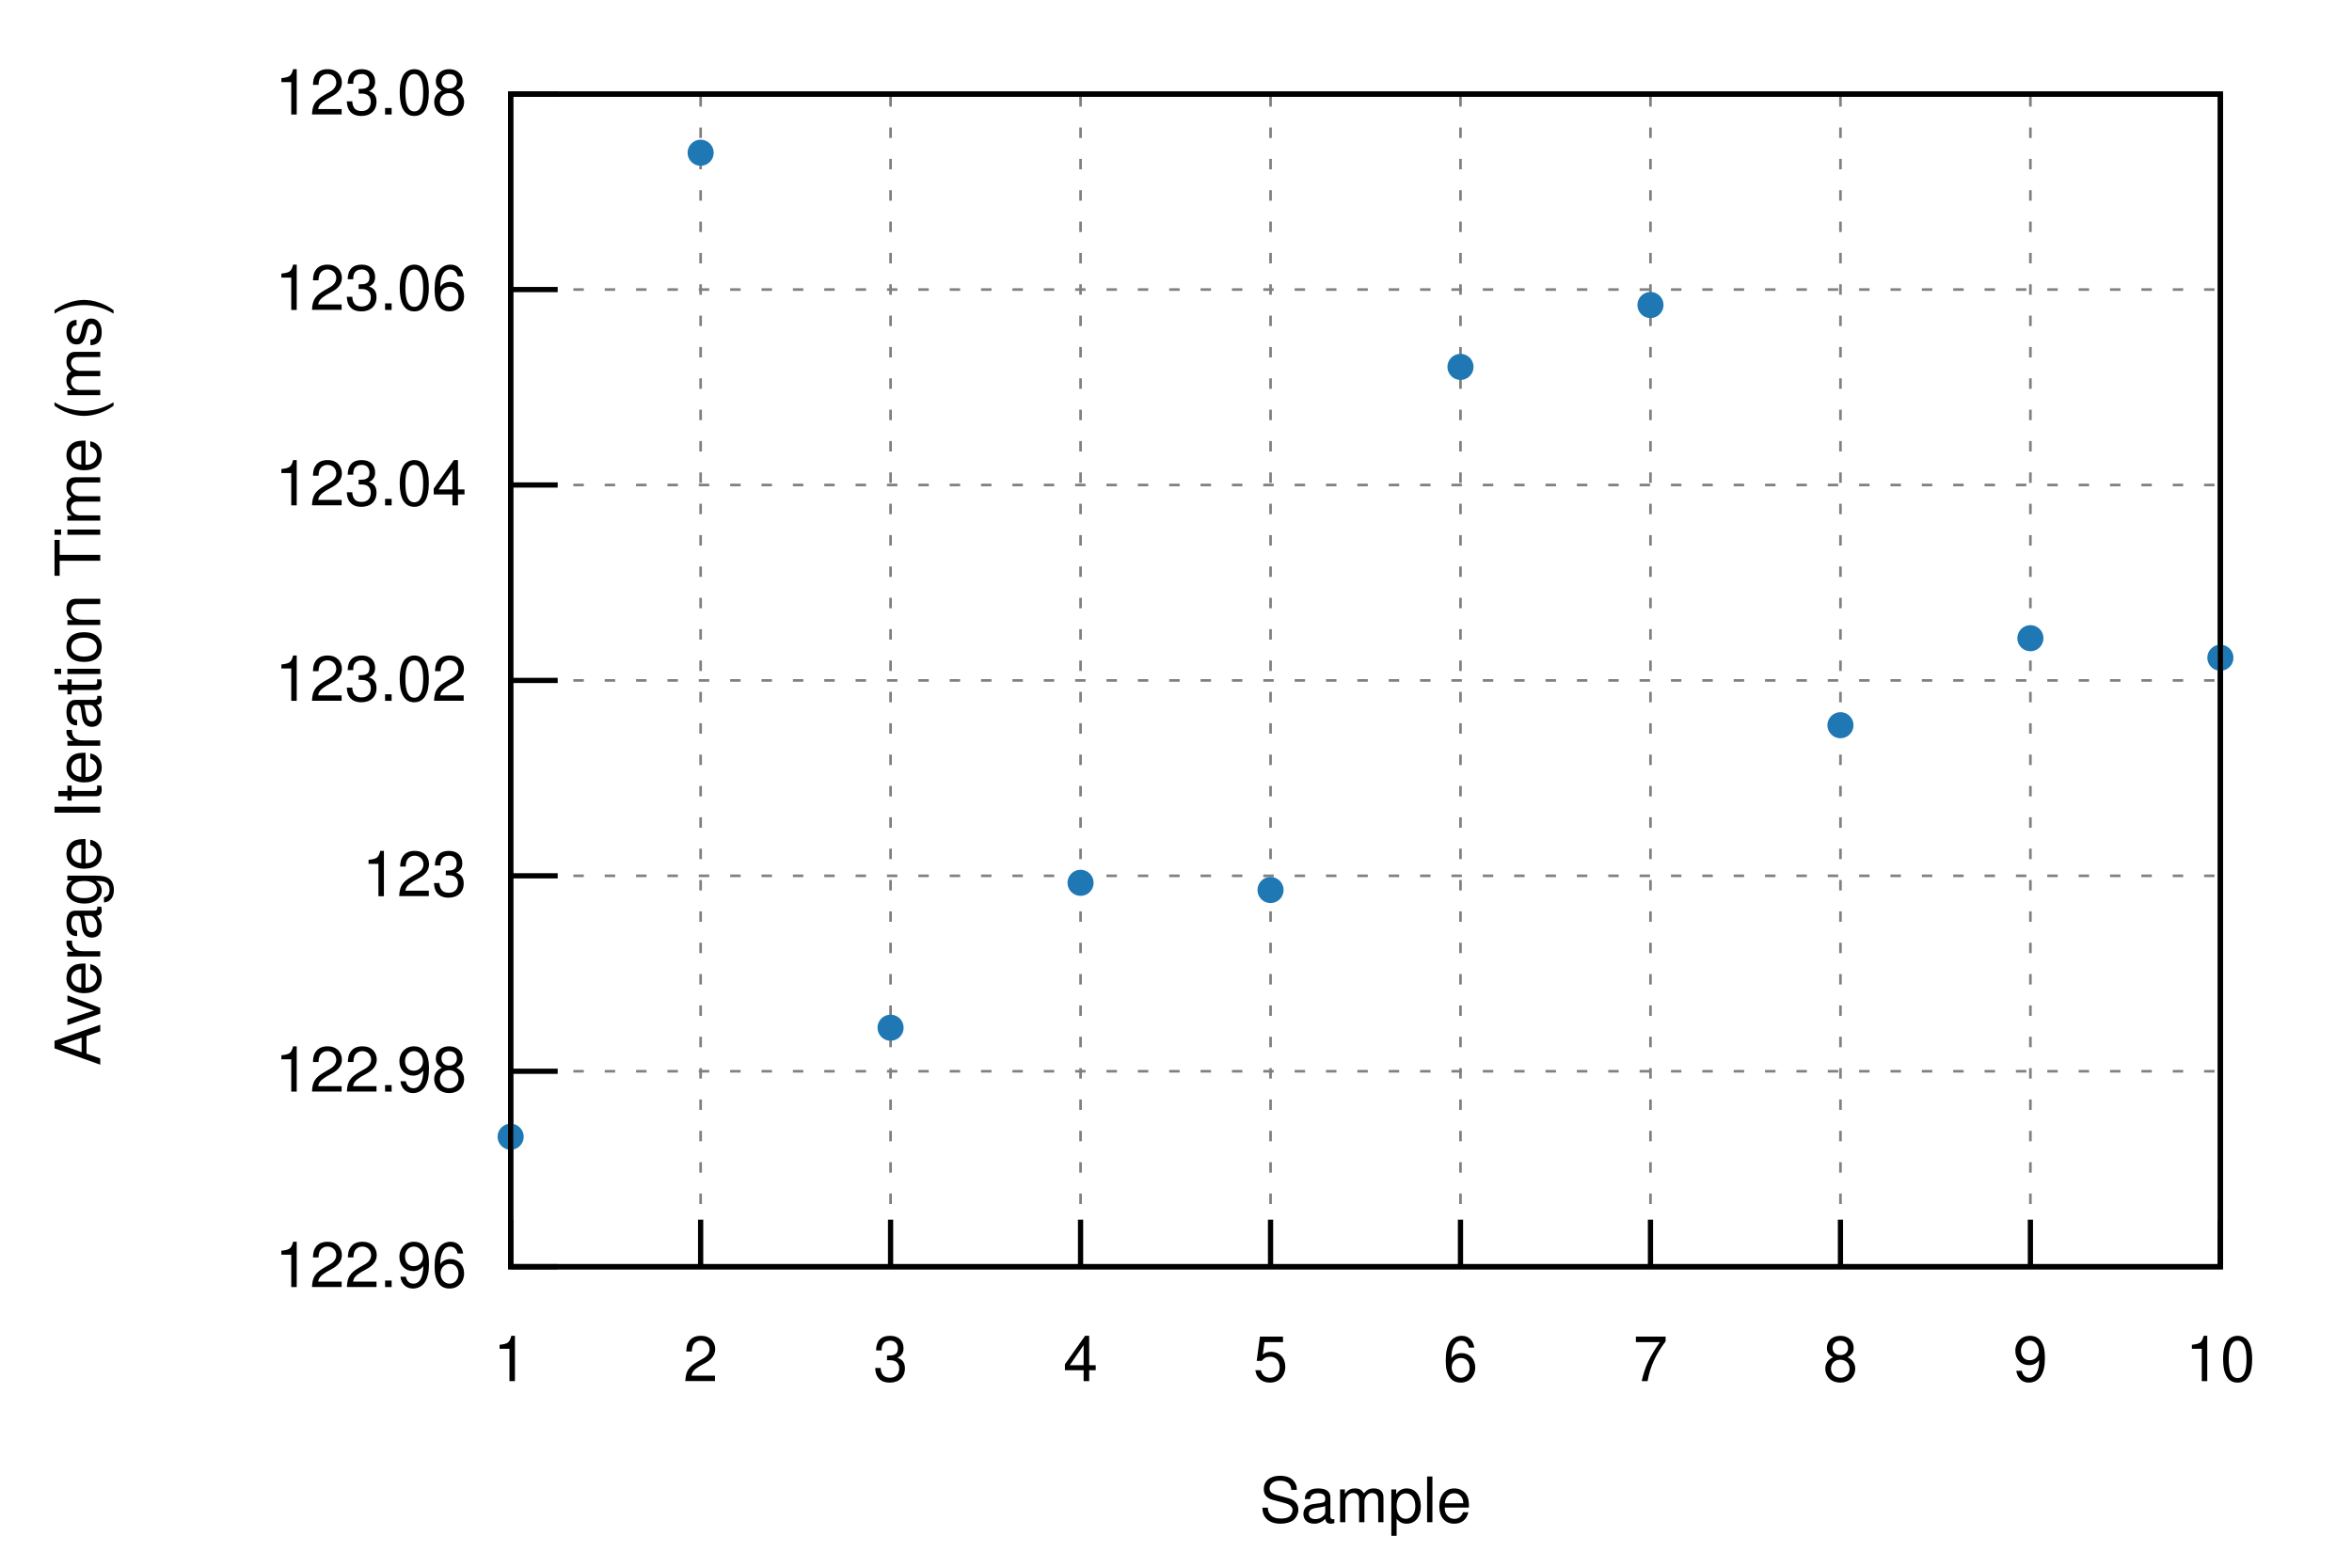
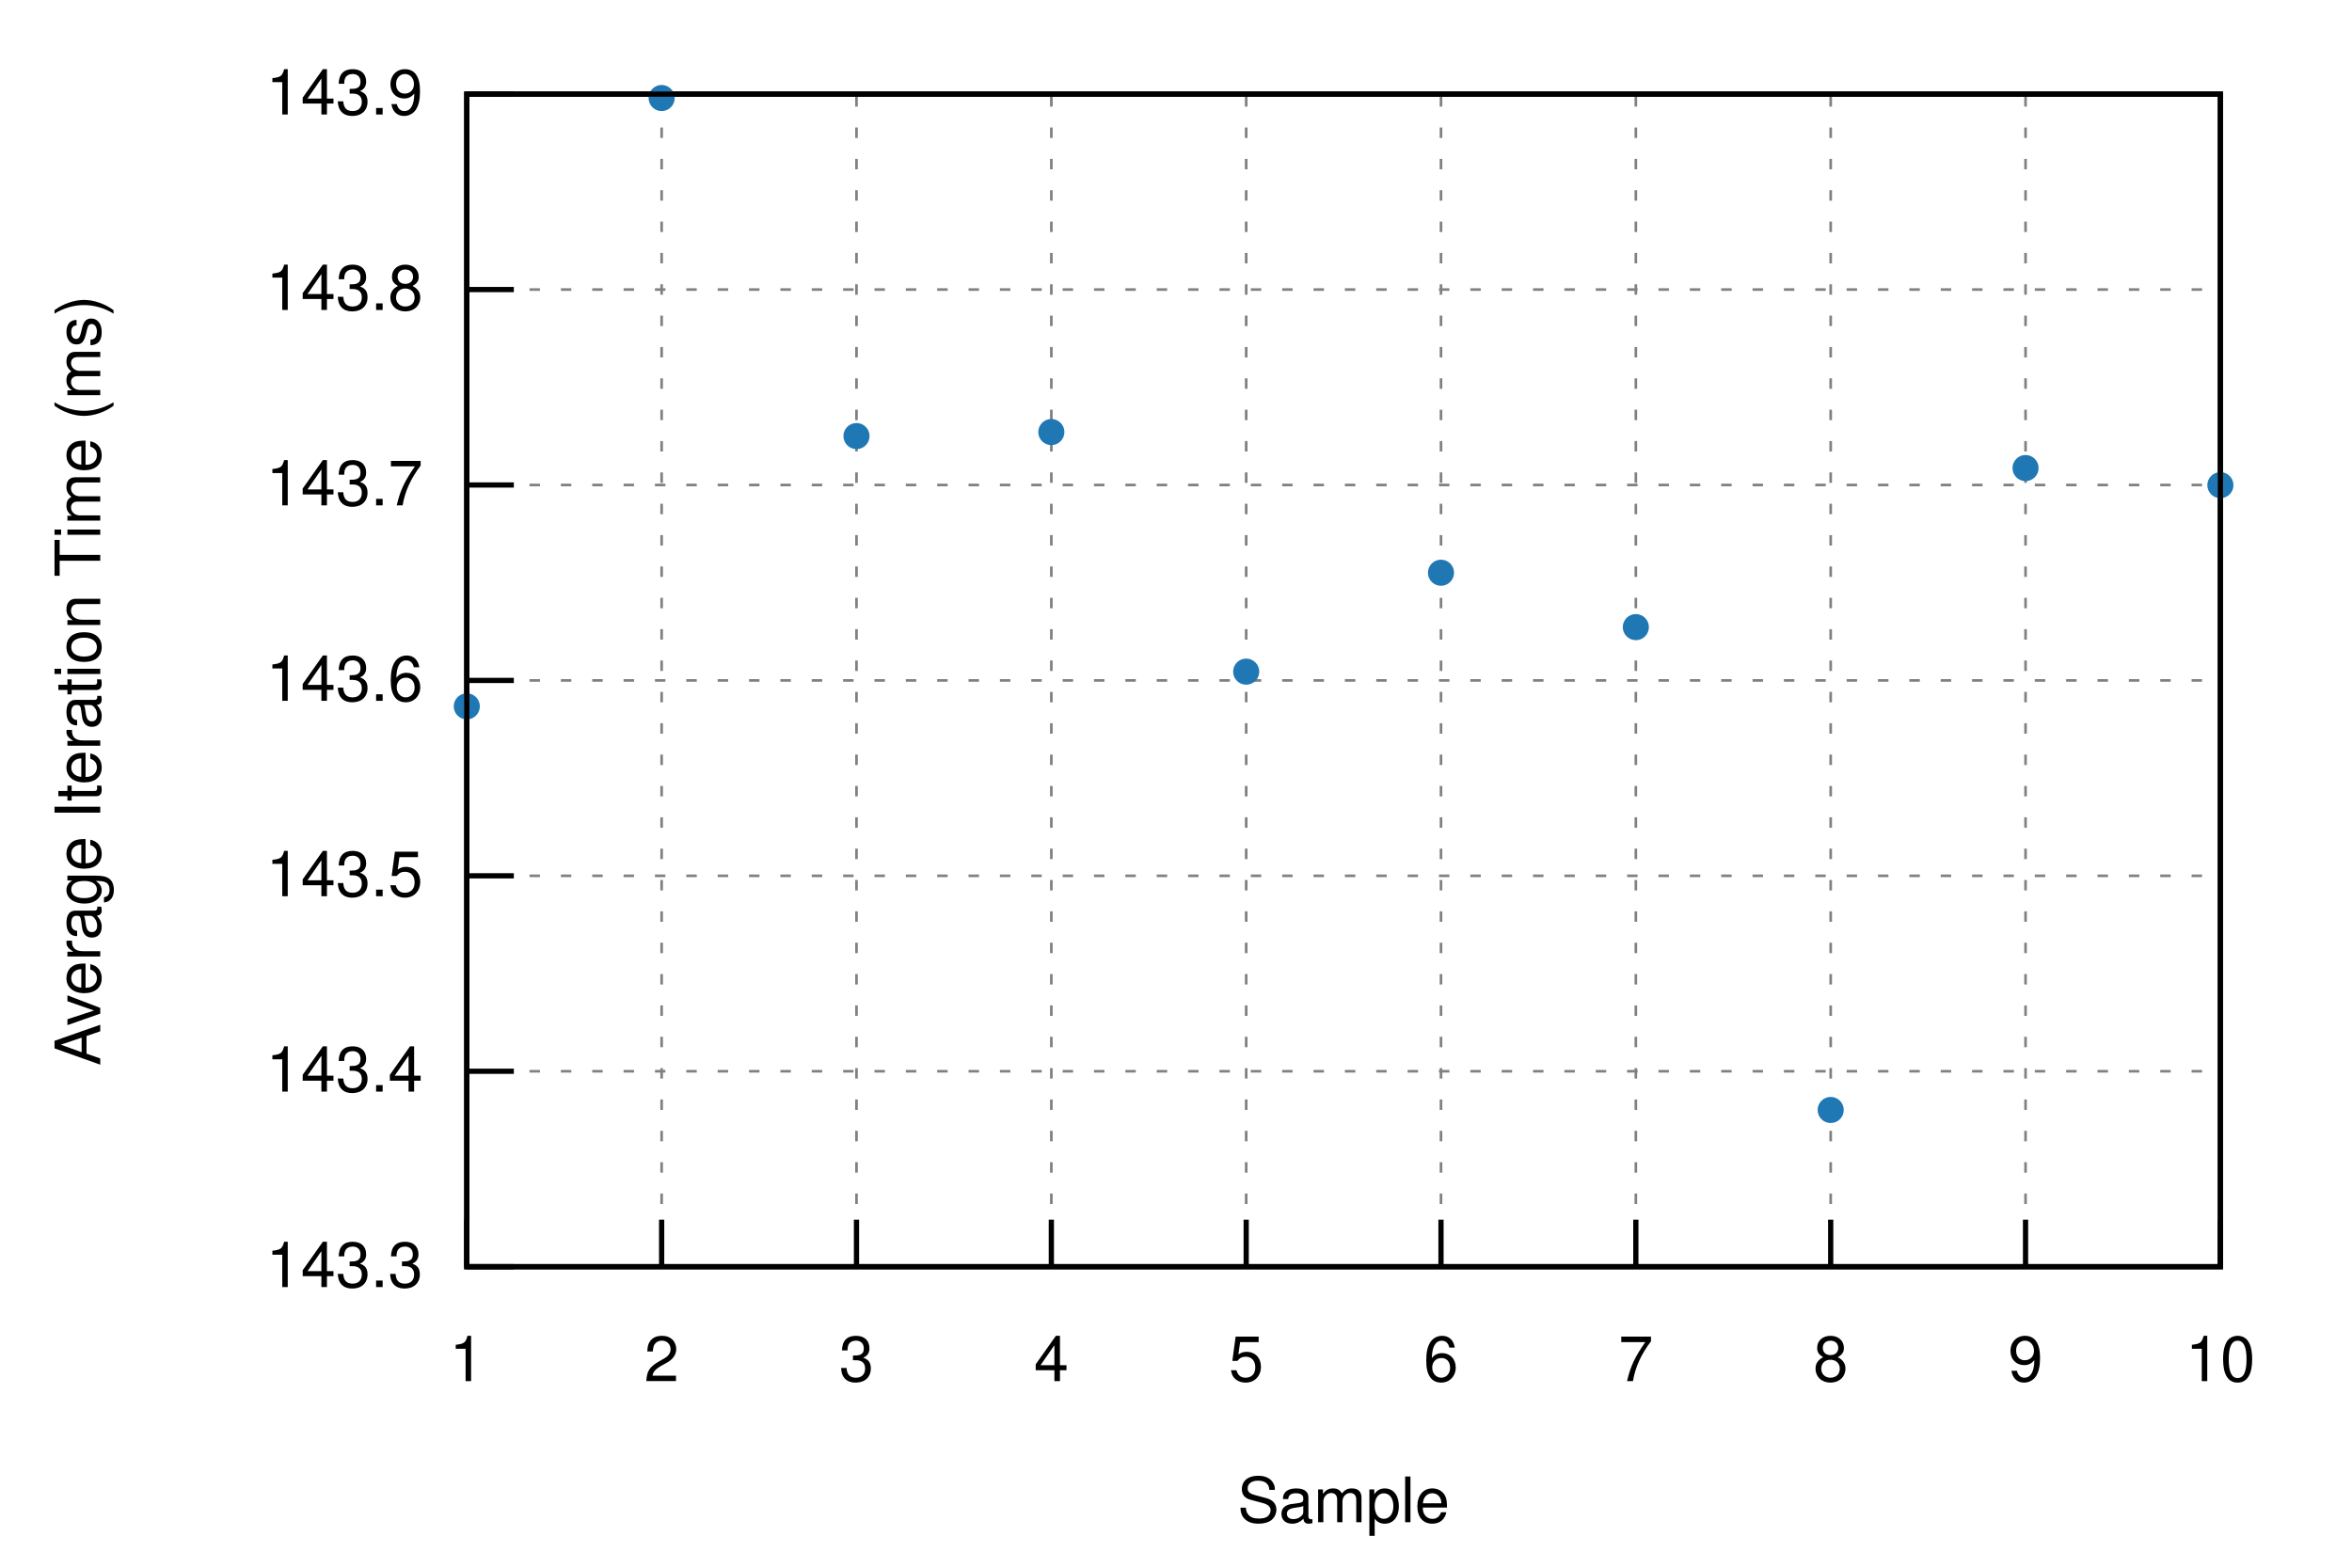
<svg xmlns="http://www.w3.org/2000/svg" xmlns:xlink="http://www.w3.org/1999/xlink" viewBox="0 0 450 300">
  <g id="gnuplot_canvas">
    <rect x="0" y="0" width="450" height="300" fill="none" />
    <defs>
      <circle id="gpDot" r="0.5" stroke-width="0.5" stroke="currentColor" />
      <path id="gpPt0" stroke-width="0.222" stroke="currentColor" d="M-1,0 h2 M0,-1 v2" />
      <path id="gpPt1" stroke-width="0.222" stroke="currentColor" d="M-1,-1 L1,1 M1,-1 L-1,1" />
      <path id="gpPt2" stroke-width="0.222" stroke="currentColor" d="M-1,0 L1,0 M0,-1 L0,1 M-1,-1 L1,1 M-1,1 L1,-1" />
      <rect id="gpPt3" stroke-width="0.222" stroke="currentColor" x="-1" y="-1" width="2" height="2" />
      <rect id="gpPt4" stroke-width="0.222" stroke="currentColor" fill="currentColor" x="-1" y="-1" width="2" height="2" />
      <circle id="gpPt5" stroke-width="0.222" stroke="currentColor" cx="0" cy="0" r="1" />
      <use xlink:href="#gpPt5" id="gpPt6" fill="currentColor" stroke="none" />
      <path id="gpPt7" stroke-width="0.222" stroke="currentColor" d="M0,-1.33 L-1.33,0.67 L1.33,0.67 z" />
      <use xlink:href="#gpPt7" id="gpPt8" fill="currentColor" stroke="none" />
      <use xlink:href="#gpPt7" id="gpPt9" stroke="currentColor" transform="rotate(180)" />
      <use xlink:href="#gpPt9" id="gpPt10" fill="currentColor" stroke="none" />
      <use xlink:href="#gpPt3" id="gpPt11" stroke="currentColor" transform="rotate(45)" />
      <use xlink:href="#gpPt11" id="gpPt12" fill="currentColor" stroke="none" />
      <path id="gpPt13" stroke-width="0.222" stroke="currentColor" d="M0,1.330 L1.265,0.411 L0.782,-1.067 L-0.782,-1.076 L-1.265,0.411 z" />
      <use xlink:href="#gpPt13" id="gpPt14" fill="currentColor" stroke="none" />
      <filter id="textbox" filterUnits="objectBoundingBox" x="0" y="0" height="1" width="1">
        <feFlood flood-color="white" flood-opacity="1" result="bgnd" />
        <feComposite in="SourceGraphic" in2="bgnd" operator="atop" />
      </filter>
      <filter id="greybox" filterUnits="objectBoundingBox" x="0" y="0" height="1" width="1">
        <feFlood flood-color="lightgrey" flood-opacity="1" result="grey" />
        <feComposite in="SourceGraphic" in2="grey" operator="atop" />
      </filter>
    </defs>
    <g fill="none" color="white" stroke="currentColor" stroke-width="1.00" stroke-linecap="butt" stroke-linejoin="miter">
</g>
    <g fill="none" color="black" stroke="currentColor" stroke-width="1.00" stroke-linecap="butt" stroke-linejoin="miter">
</g>
    <g fill="none" color="black" stroke="black" stroke-width="0.50" stroke-linecap="butt" stroke-linejoin="miter">
</g>
    <g fill="none" color="gray" stroke="currentColor" stroke-width="0.50" stroke-linecap="butt" stroke-linejoin="miter">
-       <path stroke="gray" stroke-dasharray="2,4" class="gridline" d="M97.70,242.40 L424.82,242.40  " />
-     </g>
-     <g fill="none" color="gray" stroke="gray" stroke-width="1.00" stroke-linecap="butt" stroke-linejoin="miter">
- </g>
-     <g fill="none" color="black" stroke="currentColor" stroke-width="1.00" stroke-linecap="butt" stroke-linejoin="miter">
-       <path stroke="black" d="M97.70,242.40 L106.70,242.40  " />
-       <g transform="translate(89.31,246.30)" stroke="none" fill="black" font-family="Helvetica" font-size="12.00" text-anchor="end">
-         <text>
-           <tspan font-family="Helvetica"> 122.96</tspan>
-         </text>
-       </g>
-     </g>
-     <g fill="none" color="black" stroke="currentColor" stroke-width="1.00" stroke-linecap="butt" stroke-linejoin="miter">
- </g>
-     <g fill="none" color="black" stroke="black" stroke-width="0.50" stroke-linecap="butt" stroke-linejoin="miter">
- </g>
-     <g fill="none" color="gray" stroke="currentColor" stroke-width="0.50" stroke-linecap="butt" stroke-linejoin="miter">
-       <path stroke="gray" stroke-dasharray="2,4" class="gridline" d="M97.70,205.00 L424.82,205.00  " />
-     </g>
-     <g fill="none" color="gray" stroke="gray" stroke-width="1.00" stroke-linecap="butt" stroke-linejoin="miter">
- </g>
-     <g fill="none" color="black" stroke="currentColor" stroke-width="1.00" stroke-linecap="butt" stroke-linejoin="miter">
-       <path stroke="black" d="M97.70,205.00 L106.70,205.00  " />
-       <g transform="translate(89.31,208.90)" stroke="none" fill="black" font-family="Helvetica" font-size="12.00" text-anchor="end">
-         <text>
-           <tspan font-family="Helvetica"> 122.98</tspan>
-         </text>
-       </g>
-     </g>
-     <g fill="none" color="black" stroke="currentColor" stroke-width="1.00" stroke-linecap="butt" stroke-linejoin="miter">
- </g>
-     <g fill="none" color="black" stroke="black" stroke-width="0.50" stroke-linecap="butt" stroke-linejoin="miter">
- </g>
-     <g fill="none" color="gray" stroke="currentColor" stroke-width="0.50" stroke-linecap="butt" stroke-linejoin="miter">
-       <path stroke="gray" stroke-dasharray="2,4" class="gridline" d="M97.70,167.60 L424.82,167.60  " />
-     </g>
-     <g fill="none" color="gray" stroke="gray" stroke-width="1.00" stroke-linecap="butt" stroke-linejoin="miter">
- </g>
-     <g fill="none" color="black" stroke="currentColor" stroke-width="1.00" stroke-linecap="butt" stroke-linejoin="miter">
-       <path stroke="black" d="M97.70,167.60 L106.70,167.60  " />
-       <g transform="translate(89.31,171.50)" stroke="none" fill="black" font-family="Helvetica" font-size="12.00" text-anchor="end">
-         <text>
-           <tspan font-family="Helvetica"> 123</tspan>
-         </text>
-       </g>
-     </g>
-     <g fill="none" color="black" stroke="currentColor" stroke-width="1.00" stroke-linecap="butt" stroke-linejoin="miter">
- </g>
-     <g fill="none" color="black" stroke="black" stroke-width="0.50" stroke-linecap="butt" stroke-linejoin="miter">
- </g>
-     <g fill="none" color="gray" stroke="currentColor" stroke-width="0.50" stroke-linecap="butt" stroke-linejoin="miter">
-       <path stroke="gray" stroke-dasharray="2,4" class="gridline" d="M97.70,130.21 L424.82,130.21  " />
-     </g>
-     <g fill="none" color="gray" stroke="gray" stroke-width="1.00" stroke-linecap="butt" stroke-linejoin="miter">
- </g>
-     <g fill="none" color="black" stroke="currentColor" stroke-width="1.00" stroke-linecap="butt" stroke-linejoin="miter">
-       <path stroke="black" d="M97.70,130.21 L106.70,130.21  " />
-       <g transform="translate(89.31,134.11)" stroke="none" fill="black" font-family="Helvetica" font-size="12.00" text-anchor="end">
-         <text>
-           <tspan font-family="Helvetica"> 123.02</tspan>
-         </text>
-       </g>
-     </g>
-     <g fill="none" color="black" stroke="currentColor" stroke-width="1.00" stroke-linecap="butt" stroke-linejoin="miter">
- </g>
-     <g fill="none" color="black" stroke="black" stroke-width="0.50" stroke-linecap="butt" stroke-linejoin="miter">
- </g>
-     <g fill="none" color="gray" stroke="currentColor" stroke-width="0.50" stroke-linecap="butt" stroke-linejoin="miter">
-       <path stroke="gray" stroke-dasharray="2,4" class="gridline" d="M97.70,92.81 L424.82,92.81  " />
-     </g>
-     <g fill="none" color="gray" stroke="gray" stroke-width="1.00" stroke-linecap="butt" stroke-linejoin="miter">
- </g>
-     <g fill="none" color="black" stroke="currentColor" stroke-width="1.00" stroke-linecap="butt" stroke-linejoin="miter">
-       <path stroke="black" d="M97.70,92.81 L106.70,92.81  " />
-       <g transform="translate(89.31,96.71)" stroke="none" fill="black" font-family="Helvetica" font-size="12.00" text-anchor="end">
-         <text>
-           <tspan font-family="Helvetica"> 123.04</tspan>
-         </text>
-       </g>
-     </g>
-     <g fill="none" color="black" stroke="currentColor" stroke-width="1.00" stroke-linecap="butt" stroke-linejoin="miter">
- </g>
-     <g fill="none" color="black" stroke="black" stroke-width="0.50" stroke-linecap="butt" stroke-linejoin="miter">
- </g>
-     <g fill="none" color="gray" stroke="currentColor" stroke-width="0.50" stroke-linecap="butt" stroke-linejoin="miter">
-       <path stroke="gray" stroke-dasharray="2,4" class="gridline" d="M97.70,55.41 L424.82,55.41  " />
-     </g>
-     <g fill="none" color="gray" stroke="gray" stroke-width="1.00" stroke-linecap="butt" stroke-linejoin="miter">
- </g>
-     <g fill="none" color="black" stroke="currentColor" stroke-width="1.00" stroke-linecap="butt" stroke-linejoin="miter">
-       <path stroke="black" d="M97.70,55.41 L106.70,55.41  " />
-       <g transform="translate(89.31,59.31)" stroke="none" fill="black" font-family="Helvetica" font-size="12.00" text-anchor="end">
-         <text>
-           <tspan font-family="Helvetica"> 123.06</tspan>
-         </text>
-       </g>
-     </g>
-     <g fill="none" color="black" stroke="currentColor" stroke-width="1.00" stroke-linecap="butt" stroke-linejoin="miter">
- </g>
-     <g fill="none" color="black" stroke="black" stroke-width="0.50" stroke-linecap="butt" stroke-linejoin="miter">
- </g>
-     <g fill="none" color="gray" stroke="currentColor" stroke-width="0.50" stroke-linecap="butt" stroke-linejoin="miter">
-       <path stroke="gray" stroke-dasharray="2,4" class="gridline" d="M97.70,18.01 L424.82,18.01  " />
-     </g>
-     <g fill="none" color="gray" stroke="gray" stroke-width="1.00" stroke-linecap="butt" stroke-linejoin="miter">
- </g>
-     <g fill="none" color="black" stroke="currentColor" stroke-width="1.00" stroke-linecap="butt" stroke-linejoin="miter">
-       <path stroke="black" d="M97.70,18.01 L106.70,18.01  " />
-       <g transform="translate(89.31,21.91)" stroke="none" fill="black" font-family="Helvetica" font-size="12.00" text-anchor="end">
-         <text>
-           <tspan font-family="Helvetica"> 123.08</tspan>
-         </text>
-       </g>
-     </g>
-     <g fill="none" color="black" stroke="currentColor" stroke-width="1.00" stroke-linecap="butt" stroke-linejoin="miter">
- </g>
-     <g fill="none" color="black" stroke="black" stroke-width="0.50" stroke-linecap="butt" stroke-linejoin="miter">
- </g>
-     <g fill="none" color="gray" stroke="currentColor" stroke-width="0.50" stroke-linecap="butt" stroke-linejoin="miter">
-       <path stroke="gray" stroke-dasharray="2,4" class="gridline" d="M97.70,242.40 L97.70,18.01  " />
-     </g>
-     <g fill="none" color="gray" stroke="gray" stroke-width="1.00" stroke-linecap="butt" stroke-linejoin="miter">
- </g>
-     <g fill="none" color="black" stroke="currentColor" stroke-width="1.00" stroke-linecap="butt" stroke-linejoin="miter">
-       <path stroke="black" d="M97.70,242.40 L97.70,233.40  " />
-       <g transform="translate(97.70,264.30)" stroke="none" fill="black" font-family="Helvetica" font-size="12.00" text-anchor="middle">
+       <path stroke="gray" stroke-dasharray="2,4" class="gridline" d="M89.31,242.40 L424.82,242.40  " />
+     </g>
+     <g fill="none" color="gray" stroke="gray" stroke-width="1.00" stroke-linecap="butt" stroke-linejoin="miter">
+ </g>
+     <g fill="none" color="black" stroke="currentColor" stroke-width="1.00" stroke-linecap="butt" stroke-linejoin="miter">
+       <path stroke="black" d="M89.31,242.40 L98.31,242.40  " />
+       <g transform="translate(80.92,246.30)" stroke="none" fill="black" font-family="Helvetica" font-size="12.00" text-anchor="end">
+         <text>
+           <tspan font-family="Helvetica"> 143.3</tspan>
+         </text>
+       </g>
+     </g>
+     <g fill="none" color="black" stroke="currentColor" stroke-width="1.00" stroke-linecap="butt" stroke-linejoin="miter">
+ </g>
+     <g fill="none" color="black" stroke="black" stroke-width="0.50" stroke-linecap="butt" stroke-linejoin="miter">
+ </g>
+     <g fill="none" color="gray" stroke="currentColor" stroke-width="0.50" stroke-linecap="butt" stroke-linejoin="miter">
+       <path stroke="gray" stroke-dasharray="2,4" class="gridline" d="M89.31,205.00 L424.82,205.00  " />
+     </g>
+     <g fill="none" color="gray" stroke="gray" stroke-width="1.00" stroke-linecap="butt" stroke-linejoin="miter">
+ </g>
+     <g fill="none" color="black" stroke="currentColor" stroke-width="1.00" stroke-linecap="butt" stroke-linejoin="miter">
+       <path stroke="black" d="M89.31,205.00 L98.31,205.00  " />
+       <g transform="translate(80.92,208.90)" stroke="none" fill="black" font-family="Helvetica" font-size="12.00" text-anchor="end">
+         <text>
+           <tspan font-family="Helvetica"> 143.4</tspan>
+         </text>
+       </g>
+     </g>
+     <g fill="none" color="black" stroke="currentColor" stroke-width="1.00" stroke-linecap="butt" stroke-linejoin="miter">
+ </g>
+     <g fill="none" color="black" stroke="black" stroke-width="0.50" stroke-linecap="butt" stroke-linejoin="miter">
+ </g>
+     <g fill="none" color="gray" stroke="currentColor" stroke-width="0.50" stroke-linecap="butt" stroke-linejoin="miter">
+       <path stroke="gray" stroke-dasharray="2,4" class="gridline" d="M89.31,167.60 L424.82,167.60  " />
+     </g>
+     <g fill="none" color="gray" stroke="gray" stroke-width="1.00" stroke-linecap="butt" stroke-linejoin="miter">
+ </g>
+     <g fill="none" color="black" stroke="currentColor" stroke-width="1.00" stroke-linecap="butt" stroke-linejoin="miter">
+       <path stroke="black" d="M89.31,167.60 L98.31,167.60  " />
+       <g transform="translate(80.92,171.50)" stroke="none" fill="black" font-family="Helvetica" font-size="12.00" text-anchor="end">
+         <text>
+           <tspan font-family="Helvetica"> 143.5</tspan>
+         </text>
+       </g>
+     </g>
+     <g fill="none" color="black" stroke="currentColor" stroke-width="1.00" stroke-linecap="butt" stroke-linejoin="miter">
+ </g>
+     <g fill="none" color="black" stroke="black" stroke-width="0.50" stroke-linecap="butt" stroke-linejoin="miter">
+ </g>
+     <g fill="none" color="gray" stroke="currentColor" stroke-width="0.50" stroke-linecap="butt" stroke-linejoin="miter">
+       <path stroke="gray" stroke-dasharray="2,4" class="gridline" d="M89.31,130.21 L424.82,130.21  " />
+     </g>
+     <g fill="none" color="gray" stroke="gray" stroke-width="1.00" stroke-linecap="butt" stroke-linejoin="miter">
+ </g>
+     <g fill="none" color="black" stroke="currentColor" stroke-width="1.00" stroke-linecap="butt" stroke-linejoin="miter">
+       <path stroke="black" d="M89.31,130.21 L98.31,130.21  " />
+       <g transform="translate(80.92,134.11)" stroke="none" fill="black" font-family="Helvetica" font-size="12.00" text-anchor="end">
+         <text>
+           <tspan font-family="Helvetica"> 143.6</tspan>
+         </text>
+       </g>
+     </g>
+     <g fill="none" color="black" stroke="currentColor" stroke-width="1.00" stroke-linecap="butt" stroke-linejoin="miter">
+ </g>
+     <g fill="none" color="black" stroke="black" stroke-width="0.50" stroke-linecap="butt" stroke-linejoin="miter">
+ </g>
+     <g fill="none" color="gray" stroke="currentColor" stroke-width="0.50" stroke-linecap="butt" stroke-linejoin="miter">
+       <path stroke="gray" stroke-dasharray="2,4" class="gridline" d="M89.31,92.81 L424.82,92.81  " />
+     </g>
+     <g fill="none" color="gray" stroke="gray" stroke-width="1.00" stroke-linecap="butt" stroke-linejoin="miter">
+ </g>
+     <g fill="none" color="black" stroke="currentColor" stroke-width="1.00" stroke-linecap="butt" stroke-linejoin="miter">
+       <path stroke="black" d="M89.31,92.81 L98.31,92.81  " />
+       <g transform="translate(80.92,96.71)" stroke="none" fill="black" font-family="Helvetica" font-size="12.00" text-anchor="end">
+         <text>
+           <tspan font-family="Helvetica"> 143.7</tspan>
+         </text>
+       </g>
+     </g>
+     <g fill="none" color="black" stroke="currentColor" stroke-width="1.00" stroke-linecap="butt" stroke-linejoin="miter">
+ </g>
+     <g fill="none" color="black" stroke="black" stroke-width="0.50" stroke-linecap="butt" stroke-linejoin="miter">
+ </g>
+     <g fill="none" color="gray" stroke="currentColor" stroke-width="0.50" stroke-linecap="butt" stroke-linejoin="miter">
+       <path stroke="gray" stroke-dasharray="2,4" class="gridline" d="M89.31,55.41 L424.82,55.41  " />
+     </g>
+     <g fill="none" color="gray" stroke="gray" stroke-width="1.00" stroke-linecap="butt" stroke-linejoin="miter">
+ </g>
+     <g fill="none" color="black" stroke="currentColor" stroke-width="1.00" stroke-linecap="butt" stroke-linejoin="miter">
+       <path stroke="black" d="M89.31,55.41 L98.31,55.41  " />
+       <g transform="translate(80.92,59.31)" stroke="none" fill="black" font-family="Helvetica" font-size="12.00" text-anchor="end">
+         <text>
+           <tspan font-family="Helvetica"> 143.8</tspan>
+         </text>
+       </g>
+     </g>
+     <g fill="none" color="black" stroke="currentColor" stroke-width="1.00" stroke-linecap="butt" stroke-linejoin="miter">
+ </g>
+     <g fill="none" color="black" stroke="black" stroke-width="0.50" stroke-linecap="butt" stroke-linejoin="miter">
+ </g>
+     <g fill="none" color="gray" stroke="currentColor" stroke-width="0.50" stroke-linecap="butt" stroke-linejoin="miter">
+       <path stroke="gray" stroke-dasharray="2,4" class="gridline" d="M89.31,18.01 L424.82,18.01  " />
+     </g>
+     <g fill="none" color="gray" stroke="gray" stroke-width="1.00" stroke-linecap="butt" stroke-linejoin="miter">
+ </g>
+     <g fill="none" color="black" stroke="currentColor" stroke-width="1.00" stroke-linecap="butt" stroke-linejoin="miter">
+       <path stroke="black" d="M89.31,18.01 L98.31,18.01  " />
+       <g transform="translate(80.92,21.91)" stroke="none" fill="black" font-family="Helvetica" font-size="12.00" text-anchor="end">
+         <text>
+           <tspan font-family="Helvetica"> 143.9</tspan>
+         </text>
+       </g>
+     </g>
+     <g fill="none" color="black" stroke="currentColor" stroke-width="1.00" stroke-linecap="butt" stroke-linejoin="miter">
+ </g>
+     <g fill="none" color="black" stroke="black" stroke-width="0.50" stroke-linecap="butt" stroke-linejoin="miter">
+ </g>
+     <g fill="none" color="gray" stroke="currentColor" stroke-width="0.50" stroke-linecap="butt" stroke-linejoin="miter">
+       <path stroke="gray" stroke-dasharray="2,4" class="gridline" d="M89.31,242.40 L89.31,18.01  " />
+     </g>
+     <g fill="none" color="gray" stroke="gray" stroke-width="1.00" stroke-linecap="butt" stroke-linejoin="miter">
+ </g>
+     <g fill="none" color="black" stroke="currentColor" stroke-width="1.00" stroke-linecap="butt" stroke-linejoin="miter">
+       <path stroke="black" d="M89.31,242.40 L89.31,233.40  " />
+       <g transform="translate(89.31,264.30)" stroke="none" fill="black" font-family="Helvetica" font-size="12.00" text-anchor="middle">
        <text>
          <tspan font-family="Helvetica"> 1</tspan>
        </text>
      </g>
    </g>
    <g fill="none" color="black" stroke="currentColor" stroke-width="1.00" stroke-linecap="butt" stroke-linejoin="miter">
</g>
    <g fill="none" color="black" stroke="black" stroke-width="0.50" stroke-linecap="butt" stroke-linejoin="miter">
</g>
    <g fill="none" color="gray" stroke="currentColor" stroke-width="0.50" stroke-linecap="butt" stroke-linejoin="miter">
-       <path stroke="gray" stroke-dasharray="2,4" class="gridline" d="M134.05,242.40 L134.05,18.01  " />
-     </g>
-     <g fill="none" color="gray" stroke="gray" stroke-width="1.00" stroke-linecap="butt" stroke-linejoin="miter">
- </g>
-     <g fill="none" color="black" stroke="currentColor" stroke-width="1.00" stroke-linecap="butt" stroke-linejoin="miter">
-       <path stroke="black" d="M134.05,242.40 L134.05,233.40  " />
-       <g transform="translate(134.05,264.30)" stroke="none" fill="black" font-family="Helvetica" font-size="12.00" text-anchor="middle">
+       <path stroke="gray" stroke-dasharray="2,4" class="gridline" d="M126.59,242.40 L126.59,18.01  " />
+     </g>
+     <g fill="none" color="gray" stroke="gray" stroke-width="1.00" stroke-linecap="butt" stroke-linejoin="miter">
+ </g>
+     <g fill="none" color="black" stroke="currentColor" stroke-width="1.00" stroke-linecap="butt" stroke-linejoin="miter">
+       <path stroke="black" d="M126.59,242.40 L126.59,233.40  " />
+       <g transform="translate(126.59,264.30)" stroke="none" fill="black" font-family="Helvetica" font-size="12.00" text-anchor="middle">
        <text>
          <tspan font-family="Helvetica"> 2</tspan>
        </text>
      </g>
    </g>
    <g fill="none" color="black" stroke="currentColor" stroke-width="1.00" stroke-linecap="butt" stroke-linejoin="miter">
</g>
    <g fill="none" color="black" stroke="black" stroke-width="0.50" stroke-linecap="butt" stroke-linejoin="miter">
</g>
    <g fill="none" color="gray" stroke="currentColor" stroke-width="0.50" stroke-linecap="butt" stroke-linejoin="miter">
-       <path stroke="gray" stroke-dasharray="2,4" class="gridline" d="M170.39,242.40 L170.39,18.01  " />
-     </g>
-     <g fill="none" color="gray" stroke="gray" stroke-width="1.00" stroke-linecap="butt" stroke-linejoin="miter">
- </g>
-     <g fill="none" color="black" stroke="currentColor" stroke-width="1.00" stroke-linecap="butt" stroke-linejoin="miter">
-       <path stroke="black" d="M170.39,242.40 L170.39,233.40  " />
-       <g transform="translate(170.39,264.30)" stroke="none" fill="black" font-family="Helvetica" font-size="12.00" text-anchor="middle">
+       <path stroke="gray" stroke-dasharray="2,4" class="gridline" d="M163.87,242.40 L163.87,18.01  " />
+     </g>
+     <g fill="none" color="gray" stroke="gray" stroke-width="1.00" stroke-linecap="butt" stroke-linejoin="miter">
+ </g>
+     <g fill="none" color="black" stroke="currentColor" stroke-width="1.00" stroke-linecap="butt" stroke-linejoin="miter">
+       <path stroke="black" d="M163.87,242.40 L163.87,233.40  " />
+       <g transform="translate(163.87,264.30)" stroke="none" fill="black" font-family="Helvetica" font-size="12.00" text-anchor="middle">
        <text>
          <tspan font-family="Helvetica"> 3</tspan>
        </text>
      </g>
    </g>
    <g fill="none" color="black" stroke="currentColor" stroke-width="1.00" stroke-linecap="butt" stroke-linejoin="miter">
</g>
    <g fill="none" color="black" stroke="black" stroke-width="0.50" stroke-linecap="butt" stroke-linejoin="miter">
</g>
    <g fill="none" color="gray" stroke="currentColor" stroke-width="0.50" stroke-linecap="butt" stroke-linejoin="miter">
-       <path stroke="gray" stroke-dasharray="2,4" class="gridline" d="M206.74,242.40 L206.74,18.01  " />
-     </g>
-     <g fill="none" color="gray" stroke="gray" stroke-width="1.00" stroke-linecap="butt" stroke-linejoin="miter">
- </g>
-     <g fill="none" color="black" stroke="currentColor" stroke-width="1.00" stroke-linecap="butt" stroke-linejoin="miter">
-       <path stroke="black" d="M206.74,242.40 L206.74,233.40  " />
-       <g transform="translate(206.74,264.30)" stroke="none" fill="black" font-family="Helvetica" font-size="12.00" text-anchor="middle">
+       <path stroke="gray" stroke-dasharray="2,4" class="gridline" d="M201.15,242.40 L201.15,18.01  " />
+     </g>
+     <g fill="none" color="gray" stroke="gray" stroke-width="1.00" stroke-linecap="butt" stroke-linejoin="miter">
+ </g>
+     <g fill="none" color="black" stroke="currentColor" stroke-width="1.00" stroke-linecap="butt" stroke-linejoin="miter">
+       <path stroke="black" d="M201.15,242.40 L201.15,233.40  " />
+       <g transform="translate(201.15,264.30)" stroke="none" fill="black" font-family="Helvetica" font-size="12.00" text-anchor="middle">
        <text>
          <tspan font-family="Helvetica"> 4</tspan>
        </text>
      </g>
    </g>
    <g fill="none" color="black" stroke="currentColor" stroke-width="1.00" stroke-linecap="butt" stroke-linejoin="miter">
</g>
    <g fill="none" color="black" stroke="black" stroke-width="0.50" stroke-linecap="butt" stroke-linejoin="miter">
</g>
    <g fill="none" color="gray" stroke="currentColor" stroke-width="0.50" stroke-linecap="butt" stroke-linejoin="miter">
-       <path stroke="gray" stroke-dasharray="2,4" class="gridline" d="M243.09,242.40 L243.09,18.01  " />
-     </g>
-     <g fill="none" color="gray" stroke="gray" stroke-width="1.00" stroke-linecap="butt" stroke-linejoin="miter">
- </g>
-     <g fill="none" color="black" stroke="currentColor" stroke-width="1.00" stroke-linecap="butt" stroke-linejoin="miter">
-       <path stroke="black" d="M243.09,242.40 L243.09,233.40  " />
-       <g transform="translate(243.09,264.30)" stroke="none" fill="black" font-family="Helvetica" font-size="12.00" text-anchor="middle">
+       <path stroke="gray" stroke-dasharray="2,4" class="gridline" d="M238.43,242.40 L238.43,18.01  " />
+     </g>
+     <g fill="none" color="gray" stroke="gray" stroke-width="1.00" stroke-linecap="butt" stroke-linejoin="miter">
+ </g>
+     <g fill="none" color="black" stroke="currentColor" stroke-width="1.00" stroke-linecap="butt" stroke-linejoin="miter">
+       <path stroke="black" d="M238.43,242.40 L238.43,233.40  " />
+       <g transform="translate(238.43,264.30)" stroke="none" fill="black" font-family="Helvetica" font-size="12.00" text-anchor="middle">
        <text>
          <tspan font-family="Helvetica"> 5</tspan>
        </text>
      </g>
    </g>
    <g fill="none" color="black" stroke="currentColor" stroke-width="1.00" stroke-linecap="butt" stroke-linejoin="miter">
</g>
    <g fill="none" color="black" stroke="black" stroke-width="0.50" stroke-linecap="butt" stroke-linejoin="miter">
</g>
    <g fill="none" color="gray" stroke="currentColor" stroke-width="0.50" stroke-linecap="butt" stroke-linejoin="miter">
-       <path stroke="gray" stroke-dasharray="2,4" class="gridline" d="M279.43,242.40 L279.43,18.01  " />
-     </g>
-     <g fill="none" color="gray" stroke="gray" stroke-width="1.00" stroke-linecap="butt" stroke-linejoin="miter">
- </g>
-     <g fill="none" color="black" stroke="currentColor" stroke-width="1.00" stroke-linecap="butt" stroke-linejoin="miter">
-       <path stroke="black" d="M279.43,242.40 L279.43,233.40  " />
-       <g transform="translate(279.43,264.30)" stroke="none" fill="black" font-family="Helvetica" font-size="12.00" text-anchor="middle">
+       <path stroke="gray" stroke-dasharray="2,4" class="gridline" d="M275.70,242.40 L275.70,18.01  " />
+     </g>
+     <g fill="none" color="gray" stroke="gray" stroke-width="1.00" stroke-linecap="butt" stroke-linejoin="miter">
+ </g>
+     <g fill="none" color="black" stroke="currentColor" stroke-width="1.00" stroke-linecap="butt" stroke-linejoin="miter">
+       <path stroke="black" d="M275.70,242.40 L275.70,233.40  " />
+       <g transform="translate(275.70,264.30)" stroke="none" fill="black" font-family="Helvetica" font-size="12.00" text-anchor="middle">
        <text>
          <tspan font-family="Helvetica"> 6</tspan>
        </text>
      </g>
    </g>
    <g fill="none" color="black" stroke="currentColor" stroke-width="1.00" stroke-linecap="butt" stroke-linejoin="miter">
</g>
    <g fill="none" color="black" stroke="black" stroke-width="0.50" stroke-linecap="butt" stroke-linejoin="miter">
</g>
    <g fill="none" color="gray" stroke="currentColor" stroke-width="0.50" stroke-linecap="butt" stroke-linejoin="miter">
-       <path stroke="gray" stroke-dasharray="2,4" class="gridline" d="M315.78,242.40 L315.78,18.01  " />
-     </g>
-     <g fill="none" color="gray" stroke="gray" stroke-width="1.00" stroke-linecap="butt" stroke-linejoin="miter">
- </g>
-     <g fill="none" color="black" stroke="currentColor" stroke-width="1.00" stroke-linecap="butt" stroke-linejoin="miter">
-       <path stroke="black" d="M315.78,242.40 L315.78,233.40  " />
-       <g transform="translate(315.78,264.30)" stroke="none" fill="black" font-family="Helvetica" font-size="12.00" text-anchor="middle">
+       <path stroke="gray" stroke-dasharray="2,4" class="gridline" d="M312.98,242.40 L312.98,18.01  " />
+     </g>
+     <g fill="none" color="gray" stroke="gray" stroke-width="1.00" stroke-linecap="butt" stroke-linejoin="miter">
+ </g>
+     <g fill="none" color="black" stroke="currentColor" stroke-width="1.00" stroke-linecap="butt" stroke-linejoin="miter">
+       <path stroke="black" d="M312.98,242.40 L312.98,233.40  " />
+       <g transform="translate(312.98,264.30)" stroke="none" fill="black" font-family="Helvetica" font-size="12.00" text-anchor="middle">
        <text>
          <tspan font-family="Helvetica"> 7</tspan>
        </text>
      </g>
    </g>
    <g fill="none" color="black" stroke="currentColor" stroke-width="1.00" stroke-linecap="butt" stroke-linejoin="miter">
</g>
    <g fill="none" color="black" stroke="black" stroke-width="0.50" stroke-linecap="butt" stroke-linejoin="miter">
</g>
    <g fill="none" color="gray" stroke="currentColor" stroke-width="0.50" stroke-linecap="butt" stroke-linejoin="miter">
-       <path stroke="gray" stroke-dasharray="2,4" class="gridline" d="M352.13,242.40 L352.13,18.01  " />
-     </g>
-     <g fill="none" color="gray" stroke="gray" stroke-width="1.00" stroke-linecap="butt" stroke-linejoin="miter">
- </g>
-     <g fill="none" color="black" stroke="currentColor" stroke-width="1.00" stroke-linecap="butt" stroke-linejoin="miter">
-       <path stroke="black" d="M352.13,242.40 L352.13,233.40  " />
-       <g transform="translate(352.13,264.30)" stroke="none" fill="black" font-family="Helvetica" font-size="12.00" text-anchor="middle">
+       <path stroke="gray" stroke-dasharray="2,4" class="gridline" d="M350.26,242.40 L350.26,18.01  " />
+     </g>
+     <g fill="none" color="gray" stroke="gray" stroke-width="1.00" stroke-linecap="butt" stroke-linejoin="miter">
+ </g>
+     <g fill="none" color="black" stroke="currentColor" stroke-width="1.00" stroke-linecap="butt" stroke-linejoin="miter">
+       <path stroke="black" d="M350.26,242.40 L350.26,233.40  " />
+       <g transform="translate(350.26,264.30)" stroke="none" fill="black" font-family="Helvetica" font-size="12.00" text-anchor="middle">
        <text>
          <tspan font-family="Helvetica"> 8</tspan>
        </text>
      </g>
    </g>
    <g fill="none" color="black" stroke="currentColor" stroke-width="1.00" stroke-linecap="butt" stroke-linejoin="miter">
</g>
    <g fill="none" color="black" stroke="black" stroke-width="0.50" stroke-linecap="butt" stroke-linejoin="miter">
</g>
    <g fill="none" color="gray" stroke="currentColor" stroke-width="0.50" stroke-linecap="butt" stroke-linejoin="miter">
-       <path stroke="gray" stroke-dasharray="2,4" class="gridline" d="M388.47,242.40 L388.47,18.01  " />
-     </g>
-     <g fill="none" color="gray" stroke="gray" stroke-width="1.00" stroke-linecap="butt" stroke-linejoin="miter">
- </g>
-     <g fill="none" color="black" stroke="currentColor" stroke-width="1.00" stroke-linecap="butt" stroke-linejoin="miter">
-       <path stroke="black" d="M388.47,242.40 L388.47,233.40  " />
-       <g transform="translate(388.47,264.30)" stroke="none" fill="black" font-family="Helvetica" font-size="12.00" text-anchor="middle">
+       <path stroke="gray" stroke-dasharray="2,4" class="gridline" d="M387.54,242.40 L387.54,18.01  " />
+     </g>
+     <g fill="none" color="gray" stroke="gray" stroke-width="1.00" stroke-linecap="butt" stroke-linejoin="miter">
+ </g>
+     <g fill="none" color="black" stroke="currentColor" stroke-width="1.00" stroke-linecap="butt" stroke-linejoin="miter">
+       <path stroke="black" d="M387.54,242.40 L387.54,233.40  " />
+       <g transform="translate(387.54,264.30)" stroke="none" fill="black" font-family="Helvetica" font-size="12.00" text-anchor="middle">
        <text>
          <tspan font-family="Helvetica"> 9</tspan>
        </text>
      </g>
    </g>
    <g fill="none" color="black" stroke="currentColor" stroke-width="1.00" stroke-linecap="butt" stroke-linejoin="miter">
</g>
    <g fill="none" color="black" stroke="black" stroke-width="0.50" stroke-linecap="butt" stroke-linejoin="miter">
</g>
    <g fill="none" color="gray" stroke="currentColor" stroke-width="0.50" stroke-linecap="butt" stroke-linejoin="miter">
      <path stroke="gray" stroke-dasharray="2,4" class="gridline" d="M424.82,242.40 L424.82,18.01  " />
    </g>
    <g fill="none" color="gray" stroke="gray" stroke-width="1.00" stroke-linecap="butt" stroke-linejoin="miter">
</g>
    <g fill="none" color="black" stroke="currentColor" stroke-width="1.00" stroke-linecap="butt" stroke-linejoin="miter">
      <path stroke="black" d="M424.82,242.40 L424.82,233.40  " />
      <g transform="translate(424.82,264.30)" stroke="none" fill="black" font-family="Helvetica" font-size="12.00" text-anchor="middle">
        <text>
          <tspan font-family="Helvetica"> 10</tspan>
        </text>
      </g>
    </g>
    <g fill="none" color="black" stroke="currentColor" stroke-width="1.00" stroke-linecap="butt" stroke-linejoin="miter">
</g>
    <g fill="none" color="black" stroke="currentColor" stroke-width="1.00" stroke-linecap="butt" stroke-linejoin="miter">
-       <path stroke="black" d="M97.70,18.01 L97.70,242.40 L424.82,242.40 L424.82,18.01 L97.70,18.01 Z  " />
+       <path stroke="black" d="M89.31,18.01 L89.31,242.40 L424.82,242.40 L424.82,18.01 L89.31,18.01 Z  " />
    </g>
    <g fill="none" color="black" stroke="currentColor" stroke-width="1.00" stroke-linecap="butt" stroke-linejoin="miter">
      <g transform="translate(19.18,130.21) rotate(270)" stroke="none" fill="black" font-family="Helvetica" font-size="12.00" text-anchor="middle">
        <text>
          <tspan font-family="Helvetica">Average Iteration Time (ms)</tspan>
        </text>
      </g>
    </g>
    <g fill="none" color="black" stroke="currentColor" stroke-width="1.00" stroke-linecap="butt" stroke-linejoin="miter">
-       <g transform="translate(261.26,291.30)" stroke="none" fill="black" font-family="Helvetica" font-size="12.00" text-anchor="middle">
+       <g transform="translate(257.06,291.30)" stroke="none" fill="black" font-family="Helvetica" font-size="12.00" text-anchor="middle">
        <text>
          <tspan font-family="Helvetica">Sample</tspan>
        </text>
      </g>
    </g>
    <g fill="none" color="black" stroke="currentColor" stroke-width="1.00" stroke-linecap="butt" stroke-linejoin="miter">
</g>
    <g id="gnuplot_plot_1">
      <g fill="none" color="black" stroke="currentColor" stroke-width="1.00" stroke-linecap="butt" stroke-linejoin="miter">
-         <use xlink:href="#gpPt6" transform="translate(97.70,217.53) scale(2.25)" color="rgb( 31, 120, 180)" />
-         <use xlink:href="#gpPt6" transform="translate(134.05,29.23) scale(2.25)" color="rgb( 31, 120, 180)" />
-         <use xlink:href="#gpPt6" transform="translate(170.39,196.67) scale(2.25)" color="rgb( 31, 120, 180)" />
-         <use xlink:href="#gpPt6" transform="translate(206.74,168.94) scale(2.25)" color="rgb( 31, 120, 180)" />
-         <use xlink:href="#gpPt6" transform="translate(243.09,170.32) scale(2.25)" color="rgb( 31, 120, 180)" />
-         <use xlink:href="#gpPt6" transform="translate(279.43,70.21) scale(2.25)" color="rgb( 31, 120, 180)" />
-         <use xlink:href="#gpPt6" transform="translate(315.78,58.37) scale(2.25)" color="rgb( 31, 120, 180)" />
-         <use xlink:href="#gpPt6" transform="translate(352.13,138.78) scale(2.25)" color="rgb( 31, 120, 180)" />
-         <use xlink:href="#gpPt6" transform="translate(388.47,122.13) scale(2.25)" color="rgb( 31, 120, 180)" />
-         <use xlink:href="#gpPt6" transform="translate(424.82,125.87) scale(2.25)" color="rgb( 31, 120, 180)" />
+         <use xlink:href="#gpPt6" transform="translate(89.31,135.17) scale(2.25)" color="rgb( 31, 120, 180)" />
+         <use xlink:href="#gpPt6" transform="translate(126.59,18.76) scale(2.25)" color="rgb( 31, 120, 180)" />
+         <use xlink:href="#gpPt6" transform="translate(163.87,83.45) scale(2.25)" color="rgb( 31, 120, 180)" />
+         <use xlink:href="#gpPt6" transform="translate(201.15,82.68) scale(2.25)" color="rgb( 31, 120, 180)" />
+         <use xlink:href="#gpPt6" transform="translate(238.43,128.53) scale(2.25)" color="rgb( 31, 120, 180)" />
+         <use xlink:href="#gpPt6" transform="translate(275.70,109.60) scale(2.25)" color="rgb( 31, 120, 180)" />
+         <use xlink:href="#gpPt6" transform="translate(312.98,120.01) scale(2.25)" color="rgb( 31, 120, 180)" />
+         <use xlink:href="#gpPt6" transform="translate(350.26,212.41) scale(2.25)" color="rgb( 31, 120, 180)" />
+         <use xlink:href="#gpPt6" transform="translate(387.54,89.57) scale(2.25)" color="rgb( 31, 120, 180)" />
+         <use xlink:href="#gpPt6" transform="translate(424.82,92.84) scale(2.25)" color="rgb( 31, 120, 180)" />
      </g>
    </g>
    <g fill="none" color="white" stroke="rgb( 31, 120, 180)" stroke-width="2.00" stroke-linecap="butt" stroke-linejoin="miter">
</g>
    <g fill="none" color="black" stroke="currentColor" stroke-width="2.00" stroke-linecap="butt" stroke-linejoin="miter">
</g>
    <g fill="none" color="black" stroke="black" stroke-width="1.00" stroke-linecap="butt" stroke-linejoin="miter">
</g>
    <g fill="none" color="black" stroke="currentColor" stroke-width="1.00" stroke-linecap="butt" stroke-linejoin="miter">
-       <path stroke="black" d="M97.70,18.01 L97.70,242.40 L424.82,242.40 L424.82,18.01 L97.70,18.01 Z  " />
+       <path stroke="black" d="M89.31,18.01 L89.31,242.40 L424.82,242.40 L424.82,18.01 L89.31,18.01 Z  " />
    </g>
    <g fill="none" color="black" stroke="currentColor" stroke-width="1.00" stroke-linecap="butt" stroke-linejoin="miter">
</g>
  </g>
</svg>
